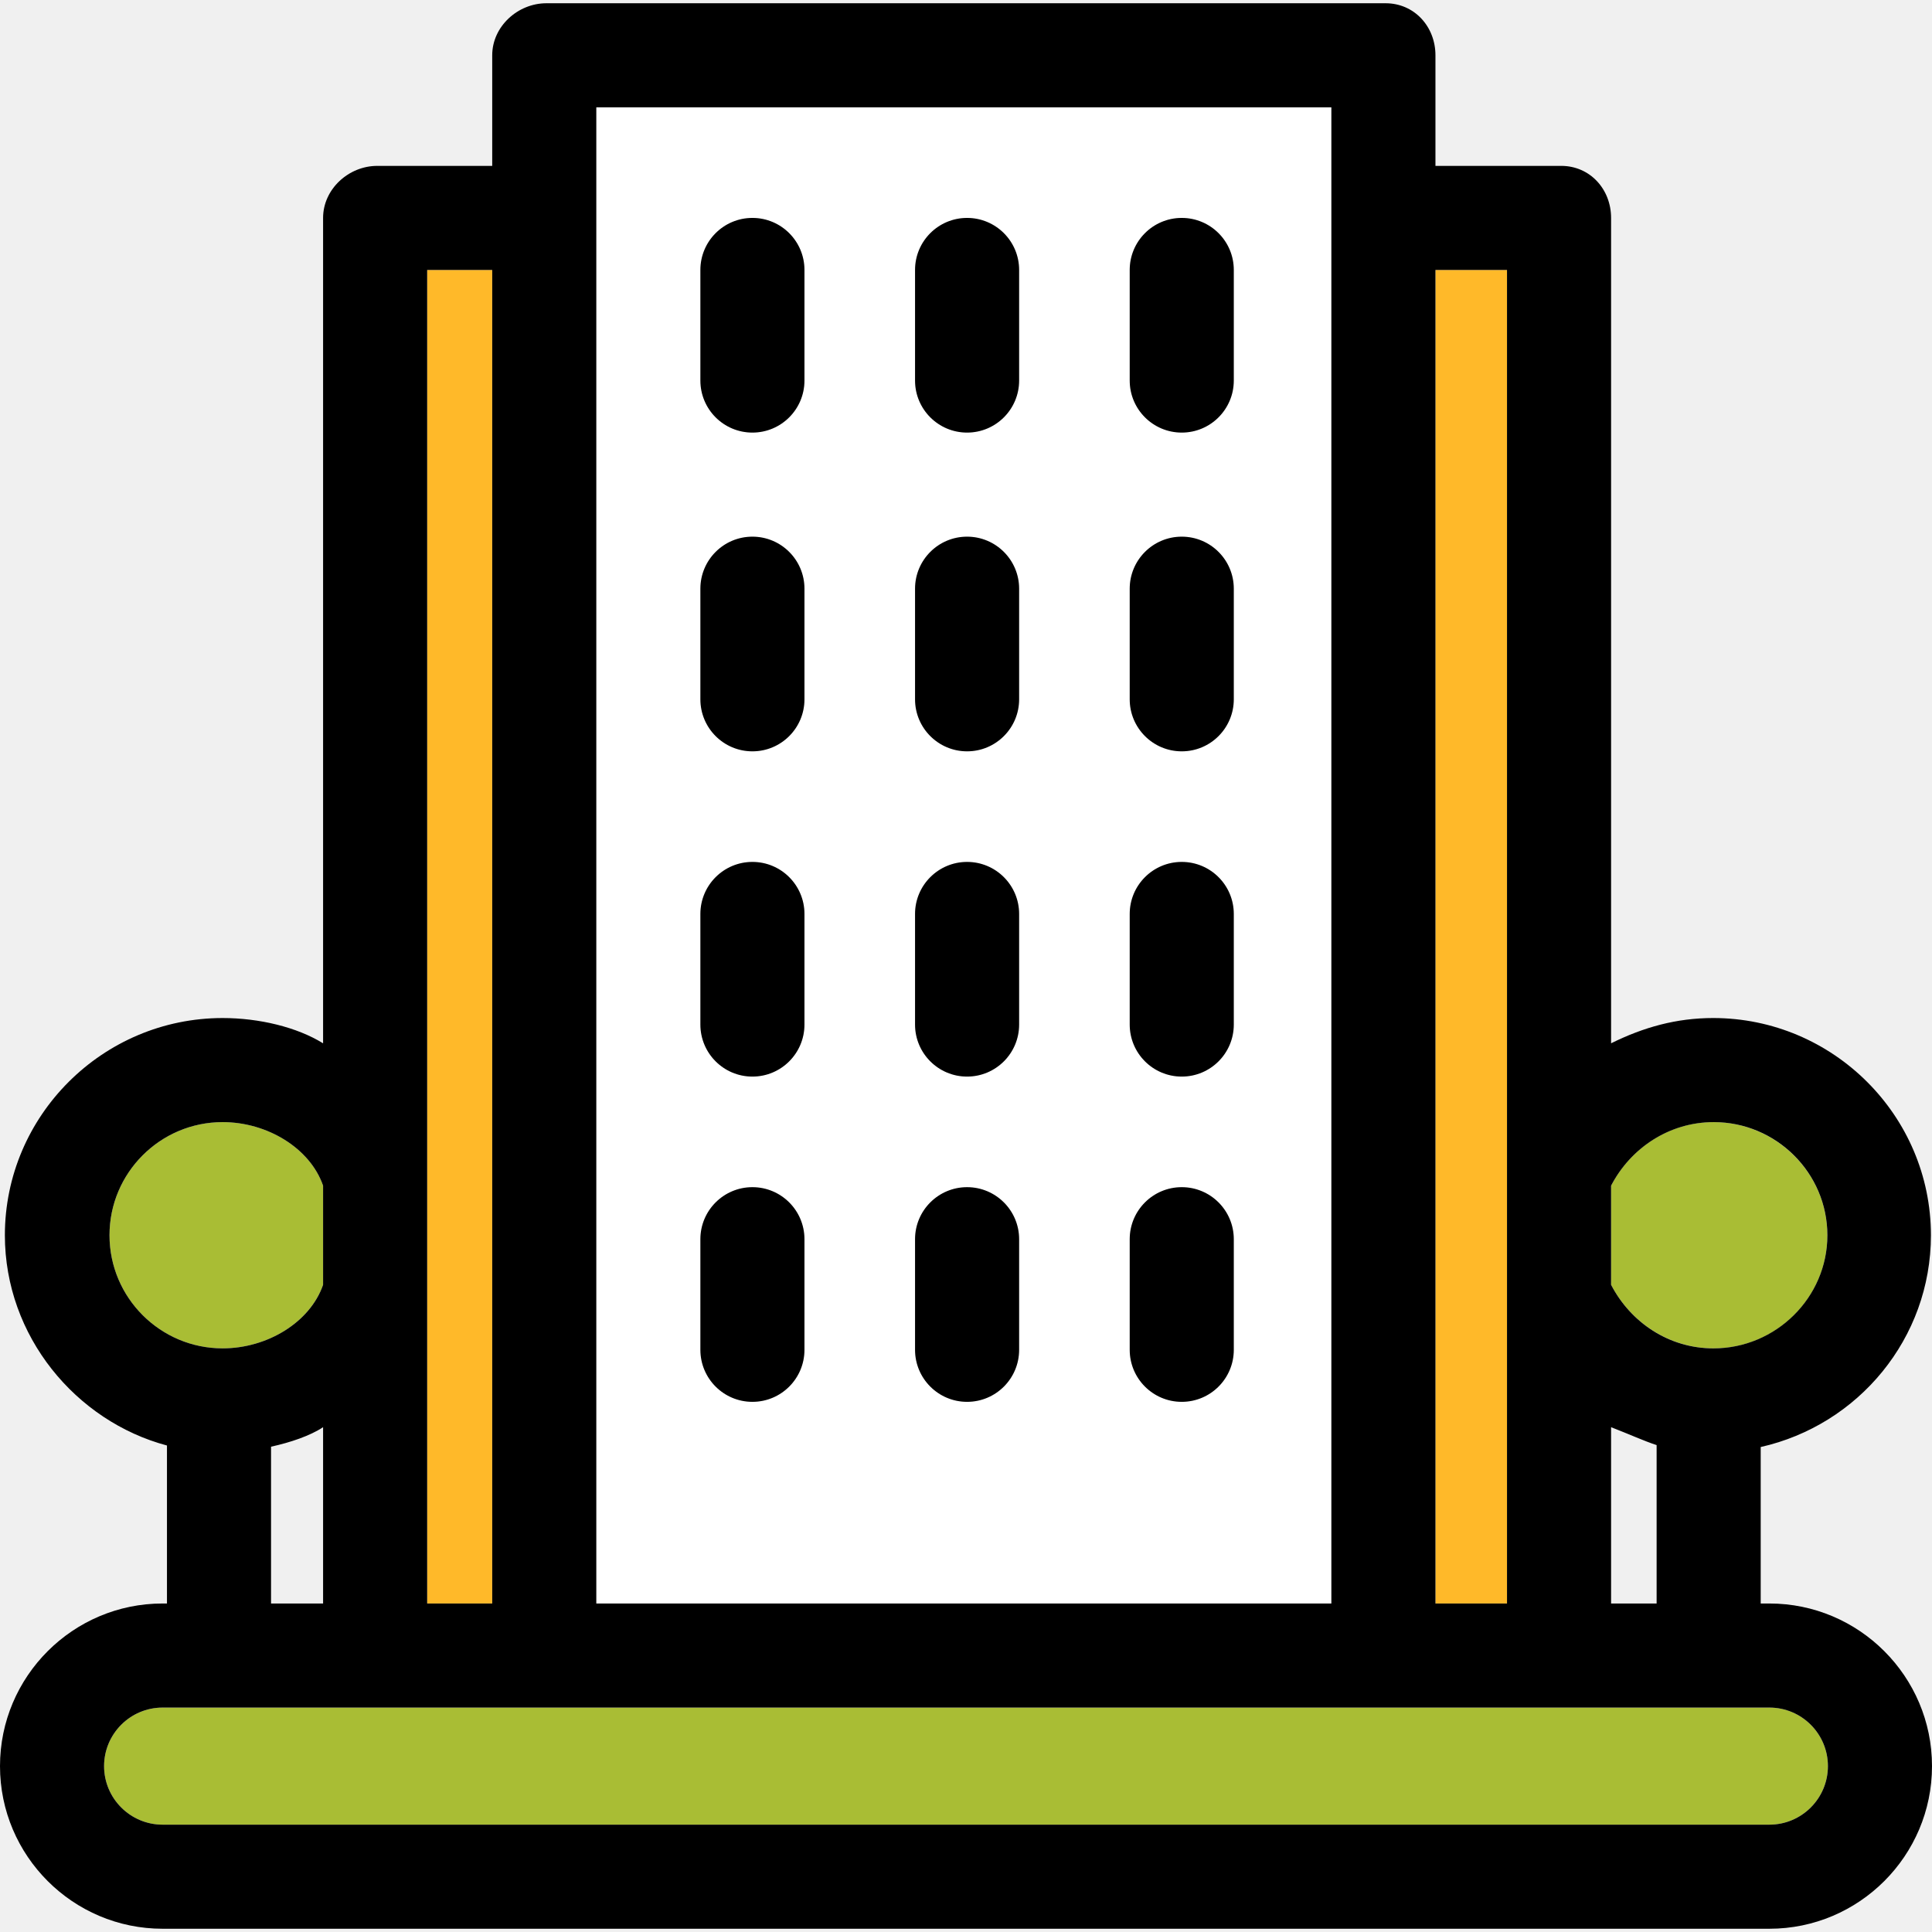
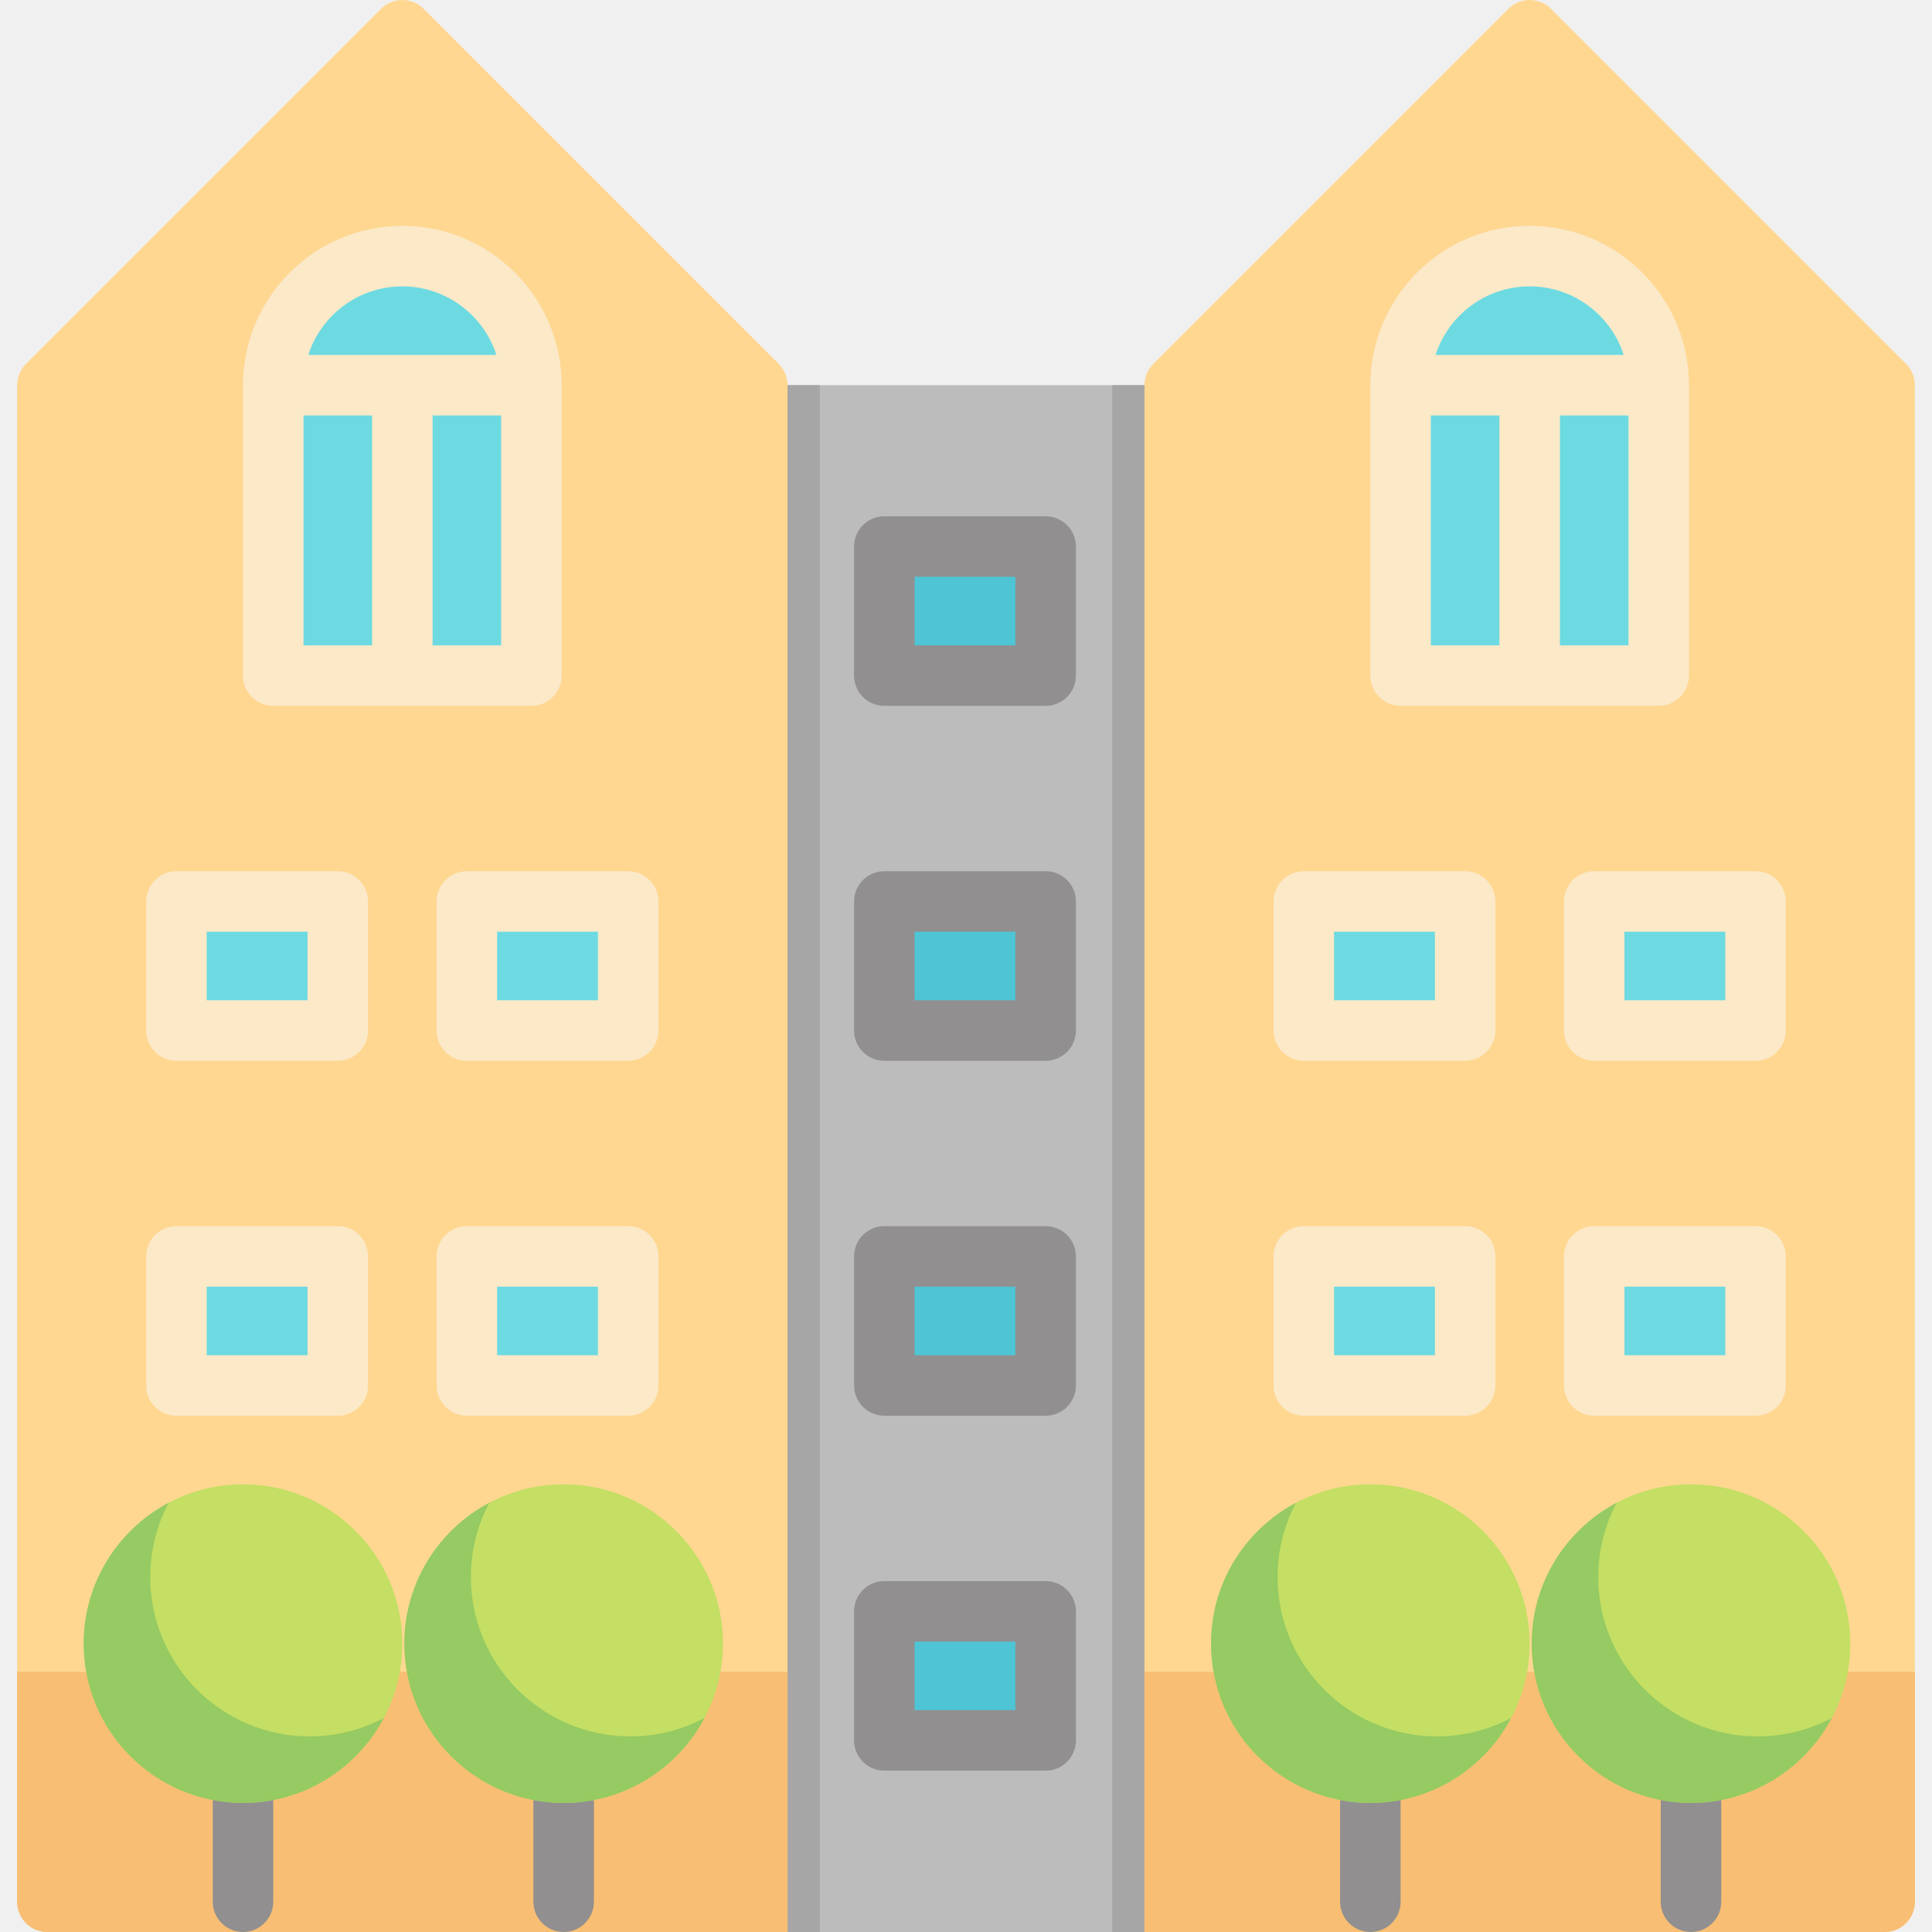
- <svg xmlns="http://www.w3.org/2000/svg" version="1.1" id="Capa_1" viewBox="0 0 297 297" xml:space="preserve">
+ <svg xmlns="http://www.w3.org/2000/svg" version="1.1" id="Layer_1" viewBox="0 0 512 512" xml:space="preserve">
+   <rect x="141.895" y="102.079" style="fill:#BDBCBC;" width="229.278" height="409.921" />
  <g>
-     <path style="fill:none;" d="M49.667,219.396c-2,1.326-5,2.34-8,3V246.5h8V219.396z" />
-     <path style="fill:none;" d="M247.667,219.396V246.5h7v-24.35C252.667,221.494,250.667,220.564,247.667,219.396z" />
-     <path style="fill:#A9BD34;" d="M34.224,207.281c6.855,0,13.443-3.996,15.443-9.771V182.27c-2-5.775-8.588-9.771-15.443-9.771   c-9.589,0-17.391,7.802-17.391,17.392C16.833,199.48,24.635,207.281,34.224,207.281z" />
-     <path style="fill:#A9BD34;" d="M247.667,197.51c3,5.775,8.921,9.771,15.775,9.771c9.59,0,17.475-7.802,17.475-17.391   c0-9.59-7.927-17.392-17.516-17.392c-6.854,0-12.733,3.996-15.733,9.771V197.51z" />
-     <rect x="220.667" y="41.5" style="fill:#FFB929;" width="11" height="205" />
-     <rect x="65.667" y="41.5" style="fill:#FFB929;" width="10" height="205" />
-     <path style="fill:#FFFFFF;" d="M91.667,246.5h113v-230h-113V246.5z M123.667,207.5c0,4.418-3.582,8-8,8s-8-3.582-8-8v-17   c0-4.418,3.582-8,8-8s8,3.582,8,8V207.5z M123.667,157.5c0,4.418-3.582,8-8,8s-8-3.582-8-8v-17c0-4.418,3.582-8,8-8s8,3.582,8,8   V157.5z M123.667,107.5c0,4.418-3.582,8-8,8s-8-3.582-8-8v-17c0-4.418,3.582-8,8-8s8,3.582,8,8V107.5z M123.667,58.5   c0,4.418-3.582,8-8,8s-8-3.582-8-8v-17c0-4.418,3.582-8,8-8s8,3.582,8,8V58.5z M156.667,207.5c0,4.418-3.582,8-8,8   c-4.418,0-8-3.582-8-8v-17c0-4.418,3.582-8,8-8c4.418,0,8,3.582,8,8V207.5z M156.667,157.5c0,4.418-3.582,8-8,8   c-4.418,0-8-3.582-8-8v-17c0-4.418,3.582-8,8-8c4.418,0,8,3.582,8,8V157.5z M156.667,107.5c0,4.418-3.582,8-8,8   c-4.418,0-8-3.582-8-8v-17c0-4.418,3.582-8,8-8c4.418,0,8,3.582,8,8V107.5z M156.667,58.5c0,4.418-3.582,8-8,8   c-4.418,0-8-3.582-8-8v-17c0-4.418,3.582-8,8-8c4.418,0,8,3.582,8,8V58.5z M189.667,207.5c0,4.418-3.582,8-8,8   c-4.418,0-8-3.582-8-8v-17c0-4.418,3.582-8,8-8c4.418,0,8,3.582,8,8V207.5z M189.667,157.5c0,4.418-3.582,8-8,8   c-4.418,0-8-3.582-8-8v-17c0-4.418,3.582-8,8-8c4.418,0,8,3.582,8,8V157.5z M189.667,107.5c0,4.418-3.582,8-8,8   c-4.418,0-8-3.582-8-8v-17c0-4.418,3.582-8,8-8c4.418,0,8,3.582,8,8V107.5z M189.667,41.5v17c0,4.418-3.582,8-8,8   c-4.418,0-8-3.582-8-8v-17c0-4.418,3.582-8,8-8C186.085,33.5,189.667,37.082,189.667,41.5z" />
-     <path style="fill:#A9BD34;" d="M272,262.5H25c-4.963,0-9,4.037-9,9s4.037,9,9,9h247c4.963,0,9-4.037,9-9S276.963,262.5,272,262.5z" />
-     <path d="M272,246.5h-1.333v-24.054c15-3.374,26.167-16.685,26.167-32.556c0-18.412-15.063-33.392-33.475-33.392   c-5.636,0-10.692,1.409-15.692,3.885V33.5c0-4.418-3.249-8-7.667-8h-19.333v-17c0-4.418-3.249-8-7.667-8H84   c-4.418,0-8.333,3.582-8.333,8v17H58c-4.418,0-8.333,3.582-8.333,8v126.885c-4-2.477-9.806-3.886-15.443-3.886   c-18.412,0-33.474,14.98-33.474,33.392c0,15.516,10.917,28.591,24.917,32.322V246.5H25c-13.785,0-25,11.215-25,25s11.215,25,25,25   h247c13.785,0,25-11.215,25-25S285.785,246.5,272,246.5z M272,280.5H25c-4.963,0-9-4.037-9-9s4.037-9,9-9h247c4.963,0,9,4.037,9,9   S276.963,280.5,272,280.5z M34.224,172.499c6.855,0,13.443,3.996,15.443,9.771v15.239c-2,5.775-8.588,9.771-15.443,9.771   c-9.589,0-17.391-7.802-17.391-17.391C16.833,180.301,24.635,172.499,34.224,172.499z M204.667,16.5v230h-113v-230H204.667z    M263.442,172.499c9.59,0,17.475,7.802,17.475,17.392c0,9.589-7.927,17.391-17.516,17.391c-6.854,0-12.733-3.996-15.733-9.771   V182.27C250.667,176.495,256.588,172.499,263.442,172.499z M247.667,246.5v-27.104c3,1.168,5,2.098,7,2.754v24.35H247.667z    M231.667,246.5h-11v-205h11V246.5z M75.667,246.5h-10v-205h10V246.5z M41.667,222.396c3-0.66,6-1.674,8-3V246.5h-8V222.396z" />
-     <path d="M115.667,132.5c-4.418,0-8,3.582-8,8v17c0,4.418,3.582,8,8,8s8-3.582,8-8v-17C123.667,136.082,120.085,132.5,115.667,132.5   z" />
-     <path d="M115.667,182.5c-4.418,0-8,3.582-8,8v17c0,4.418,3.582,8,8,8s8-3.582,8-8v-17C123.667,186.082,120.085,182.5,115.667,182.5   z" />
-     <path d="M115.667,82.5c-4.418,0-8,3.582-8,8v17c0,4.418,3.582,8,8,8s8-3.582,8-8v-17C123.667,86.082,120.085,82.5,115.667,82.5z" />
-     <path d="M115.667,33.5c-4.418,0-8,3.582-8,8v17c0,4.418,3.582,8,8,8s8-3.582,8-8v-17C123.667,37.082,120.085,33.5,115.667,33.5z" />
-     <path d="M148.667,132.5c-4.418,0-8,3.582-8,8v17c0,4.418,3.582,8,8,8c4.418,0,8-3.582,8-8v-17   C156.667,136.082,153.085,132.5,148.667,132.5z" />
-     <path d="M148.667,182.5c-4.418,0-8,3.582-8,8v17c0,4.418,3.582,8,8,8c4.418,0,8-3.582,8-8v-17   C156.667,186.082,153.085,182.5,148.667,182.5z" />
-     <path d="M148.667,82.5c-4.418,0-8,3.582-8,8v17c0,4.418,3.582,8,8,8c4.418,0,8-3.582,8-8v-17   C156.667,86.082,153.085,82.5,148.667,82.5z" />
-     <path d="M148.667,33.5c-4.418,0-8,3.582-8,8v17c0,4.418,3.582,8,8,8c4.418,0,8-3.582,8-8v-17   C156.667,37.082,153.085,33.5,148.667,33.5z" />
-     <path d="M181.667,132.5c-4.418,0-8,3.582-8,8v17c0,4.418,3.582,8,8,8c4.418,0,8-3.582,8-8v-17   C189.667,136.082,186.085,132.5,181.667,132.5z" />
-     <path d="M181.667,182.5c-4.418,0-8,3.582-8,8v17c0,4.418,3.582,8,8,8c4.418,0,8-3.582,8-8v-17   C189.667,186.082,186.085,182.5,181.667,182.5z" />
-     <path d="M181.667,82.5c-4.418,0-8,3.582-8,8v17c0,4.418,3.582,8,8,8c4.418,0,8-3.582,8-8v-17   C189.667,86.082,186.085,82.5,181.667,82.5z" />
-     <path d="M173.667,41.5v17c0,4.418,3.582,8,8,8c4.418,0,8-3.582,8-8v-17c0-4.418-3.582-8-8-8   C177.249,33.5,173.667,37.082,173.667,41.5z" />
+     <rect x="141.895" y="102.079" style="fill:#A7A6A6;" width="75.357" height="409.921" />
+     <rect x="294.747" y="102.079" style="fill:#A7A6A6;" width="76.426" height="409.921" />
  </g>
+   <rect x="234.354" y="144.835" style="fill:#4FC4D4;" width="42.756" height="34.205" />
+   <path style="fill:#918F90;" d="M277.11,187.056h-42.756c-4.428,0-8.017-3.589-8.017-8.017v-34.205c0-4.427,3.588-8.017,8.017-8.017  h42.756c4.428,0,8.017,3.589,8.017,8.017v34.205C285.127,183.467,281.537,187.056,277.11,187.056z M242.371,171.023h26.722v-18.171  h-26.722V171.023z" />
+   <rect x="234.354" y="238.897" style="fill:#4FC4D4;" width="42.756" height="34.205" />
+   <path style="fill:#918F90;" d="M277.11,281.119h-42.756c-4.428,0-8.017-3.589-8.017-8.017v-34.205c0-4.427,3.588-8.017,8.017-8.017  h42.756c4.428,0,8.017,3.589,8.017,8.017v34.205C285.127,277.529,281.537,281.119,277.11,281.119z M242.371,265.085h26.722v-18.171  h-26.722V265.085z" />
+   <rect x="234.354" y="332.96" style="fill:#4FC4D4;" width="42.756" height="34.205" />
+   <path style="fill:#918F90;" d="M277.11,375.181h-42.756c-4.428,0-8.017-3.589-8.017-8.017V332.96c0-4.427,3.588-8.017,8.017-8.017  h42.756c4.428,0,8.017,3.589,8.017,8.017v34.205C285.127,371.592,281.537,375.181,277.11,375.181z M242.371,359.148h26.722v-18.171  h-26.722V359.148z" />
+   <rect x="234.354" y="427.023" style="fill:#4FC4D4;" width="42.756" height="34.205" />
+   <path style="fill:#918F90;" d="M277.11,469.244h-42.756c-4.428,0-8.017-3.589-8.017-8.017v-34.205c0-4.427,3.588-8.017,8.017-8.017  h42.756c4.428,0,8.017,3.589,8.017,8.017v34.205C285.127,465.655,281.537,469.244,277.11,469.244z M242.371,453.211h26.722v-18.171  h-26.722V453.211z" />
+   <path style="fill:#FFD791;" d="M505.109,96.411L411.047,2.348c-3.132-3.131-8.207-3.131-11.338,0L305.647,96.41  c-1.504,1.504-2.348,3.543-2.348,5.669V512h196.142c4.427,0,8.017-3.589,8.017-8.017V102.078  C507.457,99.952,506.612,97.914,505.109,96.411z" />
+   <g>
+     <path style="fill:#6DDAE1;" d="M405.377,67.874c-18.891,0-34.205,15.314-34.205,34.205v76.96h68.409v-76.96   C439.582,83.189,424.268,67.874,405.377,67.874z" />
+     <rect x="345.519" y="238.897" style="fill:#6DDAE1;" width="42.756" height="34.205" />
+   </g>
+   <path style="fill:#FBE9C8;" d="M388.275,281.119h-42.756c-4.428,0-8.017-3.589-8.017-8.017v-34.205c0-4.427,3.588-8.017,8.017-8.017  h42.756c4.428,0,8.017,3.589,8.017,8.017v34.205C396.292,277.529,392.702,281.119,388.275,281.119z M353.536,265.085h26.722v-18.171  h-26.722V265.085z" />
+   <rect x="422.479" y="238.897" style="fill:#6DDAE1;" width="42.756" height="34.205" />
+   <path style="fill:#FBE9C8;" d="M465.235,281.119h-42.756c-4.428,0-8.017-3.589-8.017-8.017v-34.205c0-4.427,3.588-8.017,8.017-8.017  h42.756c4.428,0,8.017,3.589,8.017,8.017v34.205C473.252,277.529,469.663,281.119,465.235,281.119z M430.496,265.085h26.722v-18.171  h-26.722V265.085z" />
+   <rect x="345.519" y="332.96" style="fill:#6DDAE1;" width="42.756" height="34.205" />
+   <path style="fill:#FBE9C8;" d="M388.275,375.181h-42.756c-4.428,0-8.017-3.589-8.017-8.017V332.96c0-4.427,3.588-8.017,8.017-8.017  h42.756c4.428,0,8.017,3.589,8.017,8.017v34.205C396.292,371.592,392.702,375.181,388.275,375.181z M353.536,359.148h26.722v-18.171  h-26.722V359.148z" />
+   <rect x="422.479" y="332.96" style="fill:#6DDAE1;" width="42.756" height="34.205" />
+   <g>
+     <path style="fill:#FBE9C8;" d="M465.235,375.181h-42.756c-4.428,0-8.017-3.589-8.017-8.017V332.96c0-4.427,3.588-8.017,8.017-8.017   h42.756c4.428,0,8.017,3.589,8.017,8.017v34.205C473.252,371.592,469.663,375.181,465.235,375.181z M430.496,359.148h26.722   v-18.171h-26.722V359.148z" />
+     <path style="fill:#FBE9C8;" d="M405.377,59.858c-23.28,0-42.221,18.941-42.221,42.221v76.96c0,4.427,3.588,8.017,8.017,8.017   h68.409c4.428,0,8.017-3.589,8.017-8.017v-76.96C447.599,78.798,428.658,59.858,405.377,59.858z M405.377,75.891   c11.645,0,21.534,7.642,24.928,18.171h-49.856C383.843,83.533,393.733,75.891,405.377,75.891z M379.189,110.096h18.171v60.927   h-18.171V110.096z M413.394,171.023v-60.927h18.171v60.927H413.394z" />
+   </g>
+   <path style="fill:#FFD791;" d="M206.354,96.411L112.291,2.348c-3.132-3.131-8.207-3.131-11.338,0L6.89,96.411  c-1.504,1.503-2.348,3.541-2.348,5.667v401.905c0,4.427,3.589,8.017,8.017,8.017h196.142V102.078  C208.701,99.952,207.856,97.914,206.354,96.411z" />
+   <g>
+     <path style="fill:#6DDAE1;" d="M106.621,67.874c-18.891,0-34.205,15.314-34.205,34.205v76.96h68.409v-76.96   C140.826,83.189,125.512,67.874,106.621,67.874z" />
+     <rect x="46.763" y="238.897" style="fill:#6DDAE1;" width="42.756" height="34.205" />
+   </g>
+   <path style="fill:#FBE9C8;" d="M89.519,281.119H46.763c-4.428,0-8.017-3.589-8.017-8.017v-34.205c0-4.427,3.588-8.017,8.017-8.017  h42.756c4.428,0,8.017,3.589,8.017,8.017v34.205C97.536,277.529,93.947,281.119,89.519,281.119z M54.78,265.085h26.722v-18.171  H54.78V265.085z" />
+   <rect x="123.724" y="238.897" style="fill:#6DDAE1;" width="42.756" height="34.205" />
+   <path style="fill:#FBE9C8;" d="M166.479,281.119h-42.756c-4.428,0-8.017-3.589-8.017-8.017v-34.205c0-4.427,3.588-8.017,8.017-8.017  h42.756c4.428,0,8.017,3.589,8.017,8.017v34.205C174.496,277.529,170.907,281.119,166.479,281.119z M131.74,265.085h26.722v-18.171  H131.74V265.085z" />
+   <rect x="46.763" y="332.96" style="fill:#6DDAE1;" width="42.756" height="34.205" />
+   <path style="fill:#FBE9C8;" d="M89.519,375.181H46.763c-4.428,0-8.017-3.589-8.017-8.017V332.96c0-4.427,3.588-8.017,8.017-8.017  h42.756c4.428,0,8.017,3.589,8.017,8.017v34.205C97.536,371.592,93.947,375.181,89.519,375.181z M54.78,359.148h26.722v-18.171  H54.78V359.148z" />
+   <rect x="123.724" y="332.96" style="fill:#6DDAE1;" width="42.756" height="34.205" />
+   <g>
+     <path style="fill:#FBE9C8;" d="M166.479,375.181h-42.756c-4.428,0-8.017-3.589-8.017-8.017V332.96c0-4.427,3.588-8.017,8.017-8.017   h42.756c4.428,0,8.017,3.589,8.017,8.017v34.205C174.496,371.592,170.907,375.181,166.479,375.181z M131.74,359.148h26.722v-18.171   H131.74V359.148z" />
+     <path style="fill:#FBE9C8;" d="M106.621,59.858c-23.281,0-42.221,18.941-42.221,42.221v76.96c0,4.427,3.588,8.017,8.017,8.017   h68.409c4.428,0,8.017-3.589,8.017-8.017v-76.96C148.843,78.798,129.902,59.858,106.621,59.858z M106.621,75.891   c11.645,0,21.534,7.642,24.928,18.171H81.694C85.088,83.533,94.977,75.891,106.621,75.891z M80.434,110.096h18.171v60.927H80.434   V110.096z M114.638,171.023v-60.927h18.171v60.927H114.638z" />
+   </g>
+   <g>
+     <path style="fill:#F8BE73;" d="M4.542,443.056v60.927c0,4.427,3.589,8.017,8.017,8.017h196.142v-68.944H4.542z" />
+     <path style="fill:#F8BE73;" d="M303.298,443.056V512H499.44c4.427,0,8.017-3.589,8.017-8.017v-60.927H303.298z" />
+   </g>
+   <path style="fill:#918F90;" d="M448.133,512c-4.428,0-8.017-3.589-8.017-8.017v-51.307c0-4.427,3.588-8.017,8.017-8.017  c4.428,0,8.017,3.589,8.017,8.017v51.307C456.15,508.41,452.56,512,448.133,512z" />
+   <path style="fill:#C4DF64;" d="M448.133,393.353c-23.281,0-42.221,18.941-42.221,42.221c0,23.281,18.941,42.221,42.221,42.221  c23.28,0,42.221-18.941,42.221-42.221C490.354,412.293,471.413,393.353,448.133,393.353z" />
+   <path style="fill:#96CA62;" d="M465.77,460.158c-23.28,0-42.221-18.941-42.221-42.221c0-7.109,1.774-13.81,4.89-19.693  c-13.384,7.09-22.527,21.159-22.527,37.33c0,23.281,18.941,42.221,42.221,42.221c16.171,0,30.241-9.143,37.331-22.528  C479.58,458.384,472.879,460.158,465.77,460.158z" />
+   <path style="fill:#918F90;" d="M363.156,512c-4.428,0-8.017-3.589-8.017-8.017v-51.307c0-4.427,3.588-8.017,8.017-8.017  s8.017,3.589,8.017,8.017v51.307C371.173,508.41,367.583,512,363.156,512z" />
+   <path style="fill:#C4DF64;" d="M363.156,393.353c-23.28,0-42.221,18.941-42.221,42.221c0,23.281,18.941,42.221,42.221,42.221  s42.221-18.941,42.221-42.221C405.377,412.293,386.436,393.353,363.156,393.353z" />
+   <path style="fill:#96CA62;" d="M380.793,460.158c-23.281,0-42.221-18.941-42.221-42.221c0-7.109,1.774-13.81,4.89-19.693  c-13.384,7.09-22.527,21.159-22.527,37.33c0,23.281,18.941,42.221,42.221,42.221c16.171,0,30.241-9.143,37.331-22.528  C394.603,458.384,387.902,460.158,380.793,460.158z" />
+   <path style="fill:#918F90;" d="M149.377,512c-4.428,0-8.017-3.589-8.017-8.017v-51.307c0-4.427,3.588-8.017,8.017-8.017  c4.428,0,8.017,3.589,8.017,8.017v51.307C157.394,508.41,153.805,512,149.377,512z" />
+   <path style="fill:#C4DF64;" d="M149.377,393.353c-23.28,0-42.221,18.941-42.221,42.221c0,23.281,18.941,42.221,42.221,42.221  s42.221-18.941,42.221-42.221C191.598,412.293,172.658,393.353,149.377,393.353z" />
+   <path style="fill:#96CA62;" d="M167.014,460.158c-23.281,0-42.221-18.941-42.221-42.221c0-7.109,1.774-13.81,4.89-19.693  c-13.384,7.09-22.527,21.159-22.527,37.33c0,23.281,18.941,42.221,42.221,42.221c16.171,0,30.241-9.143,37.331-22.528  C180.824,458.384,174.123,460.158,167.014,460.158z" />
+   <path style="fill:#918F90;" d="M64.4,512c-4.428,0-8.017-3.589-8.017-8.017v-51.307c0-4.427,3.588-8.017,8.017-8.017  c4.428,0,8.017,3.589,8.017,8.017v51.307C72.417,508.41,68.828,512,64.4,512z" />
+   <path style="fill:#C4DF64;" d="M64.4,393.353c-23.28,0-42.221,18.941-42.221,42.221c0,23.281,18.941,42.221,42.221,42.221  s42.221-18.941,42.221-42.221C106.621,412.293,87.681,393.353,64.4,393.353z" />
+   <path style="fill:#96CA62;" d="M82.037,460.158c-23.281,0-42.221-18.941-42.221-42.221c0-7.109,1.774-13.81,4.89-19.693  c-13.384,7.089-22.527,21.159-22.527,37.33c0,23.281,18.941,42.221,42.221,42.221c16.171,0,30.241-9.143,37.331-22.528  C95.847,458.384,89.146,460.158,82.037,460.158z" />
</svg>
